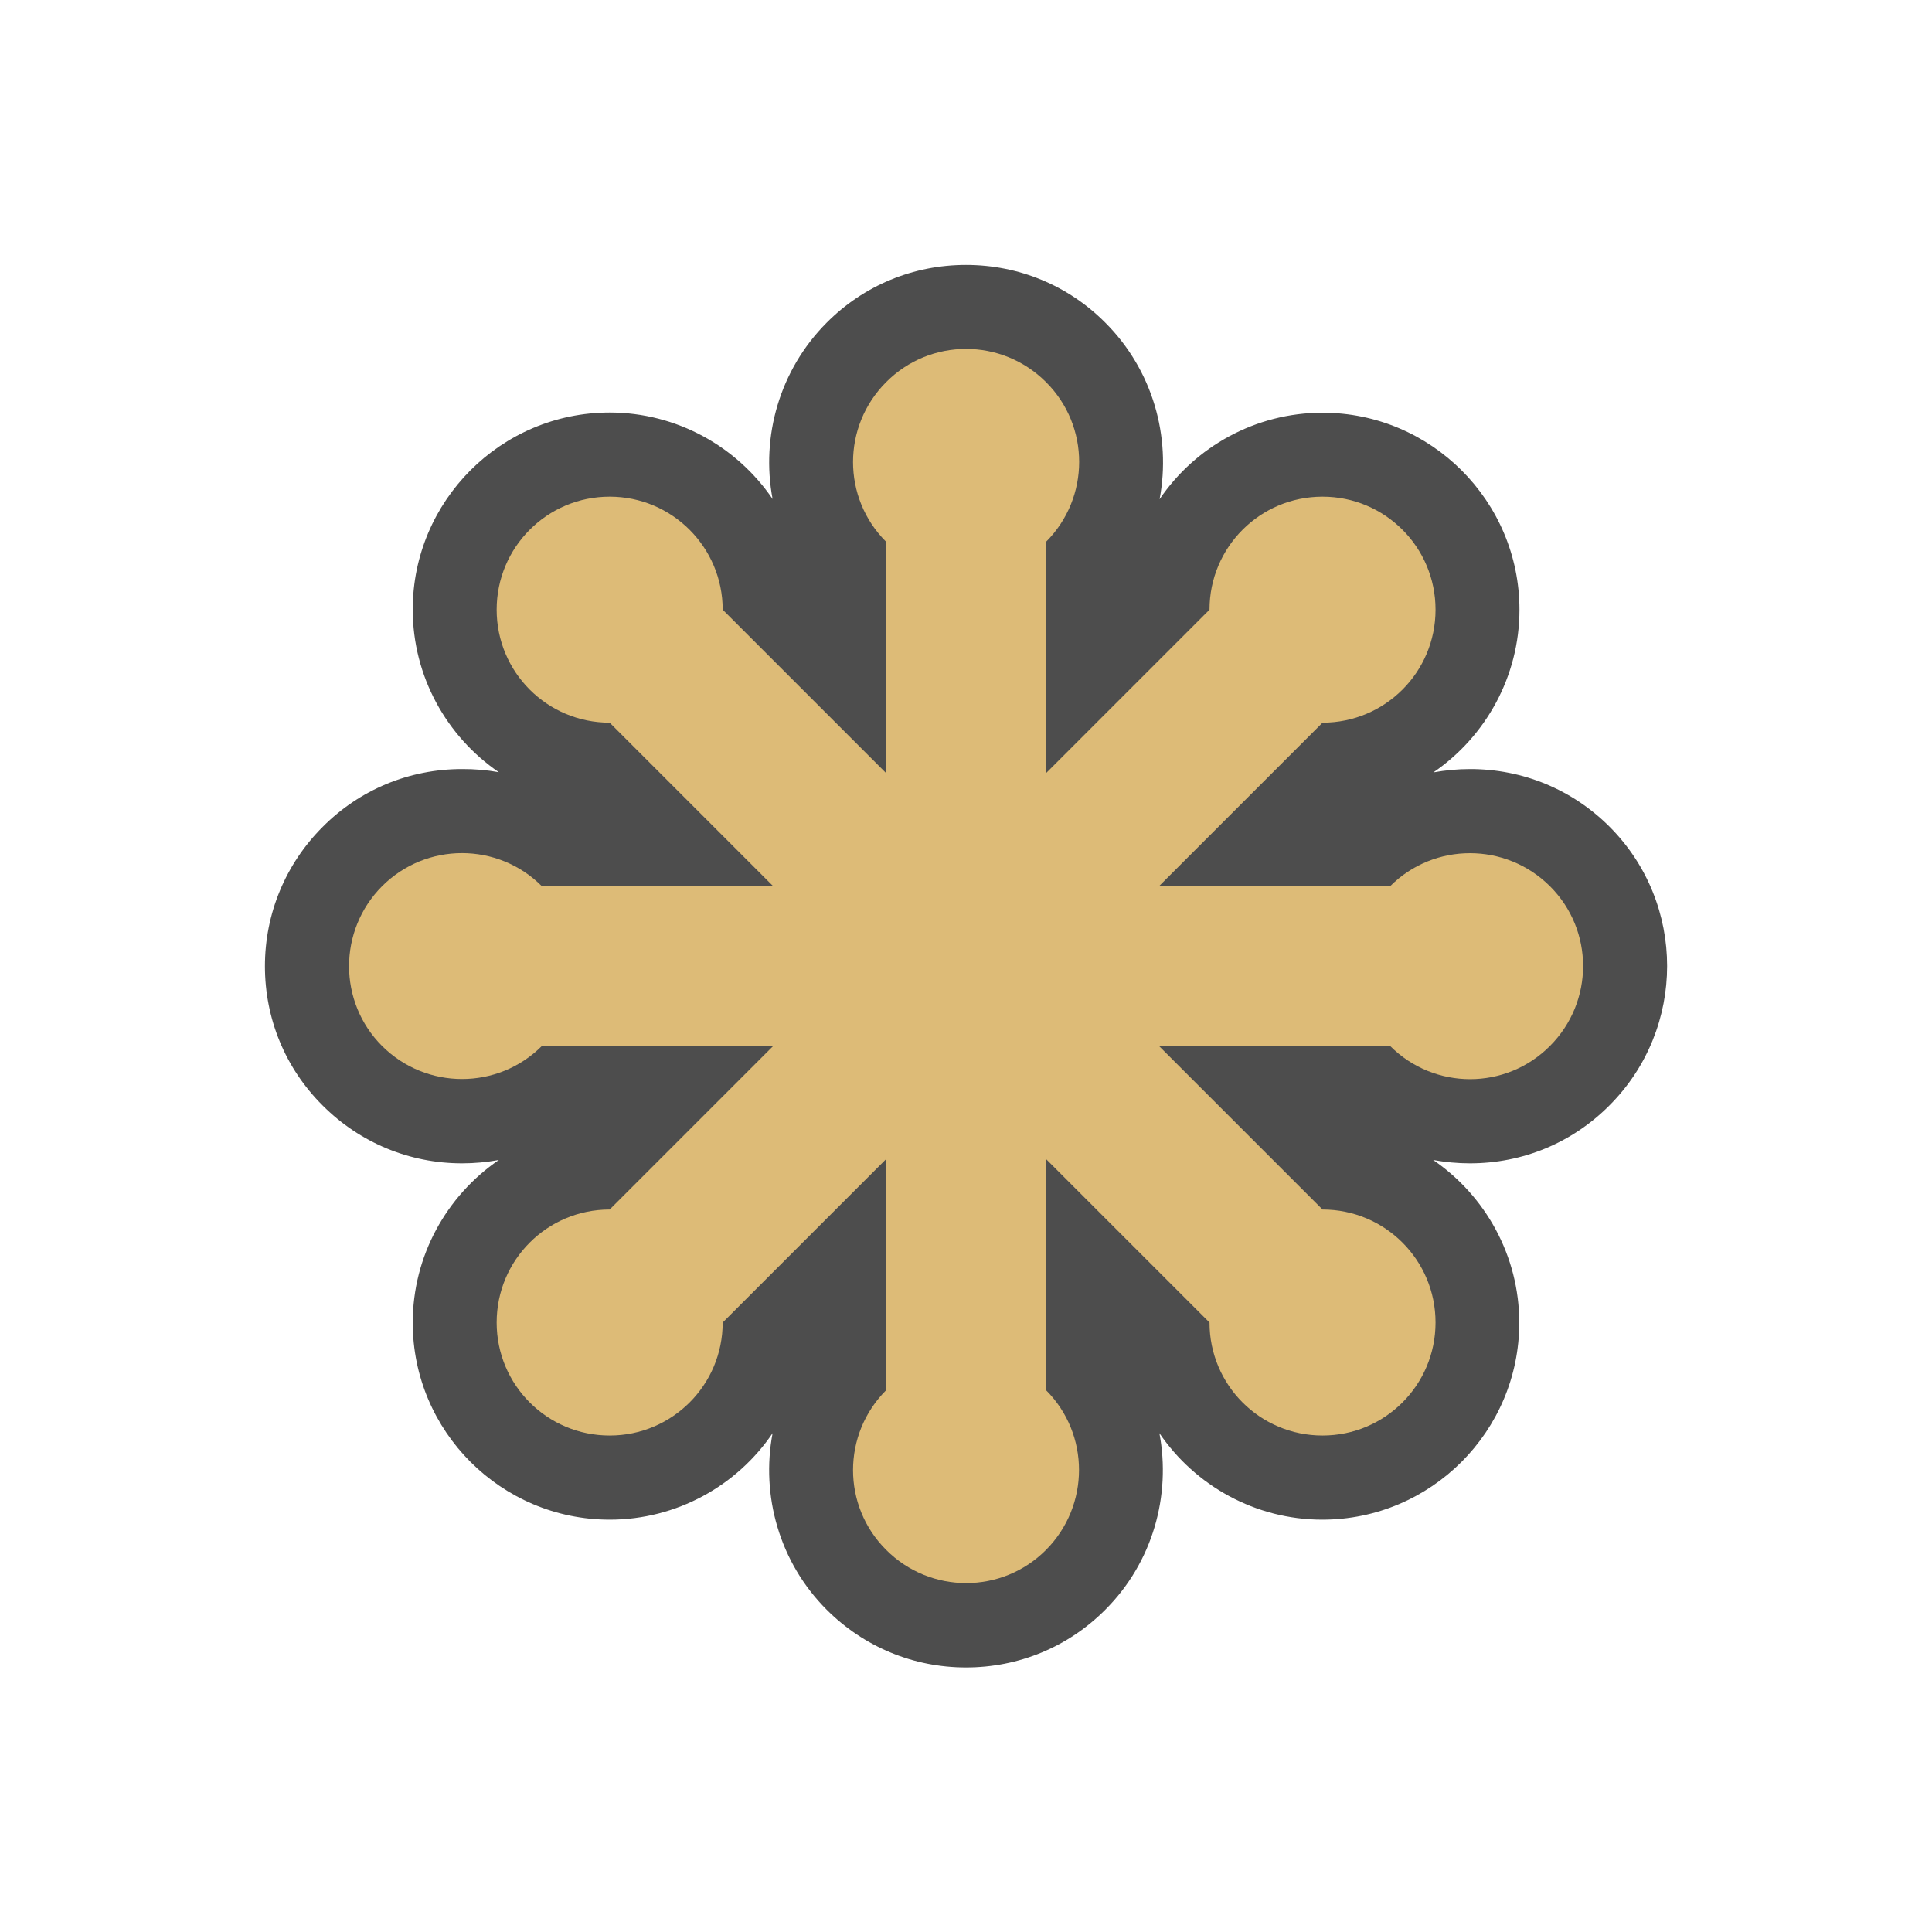
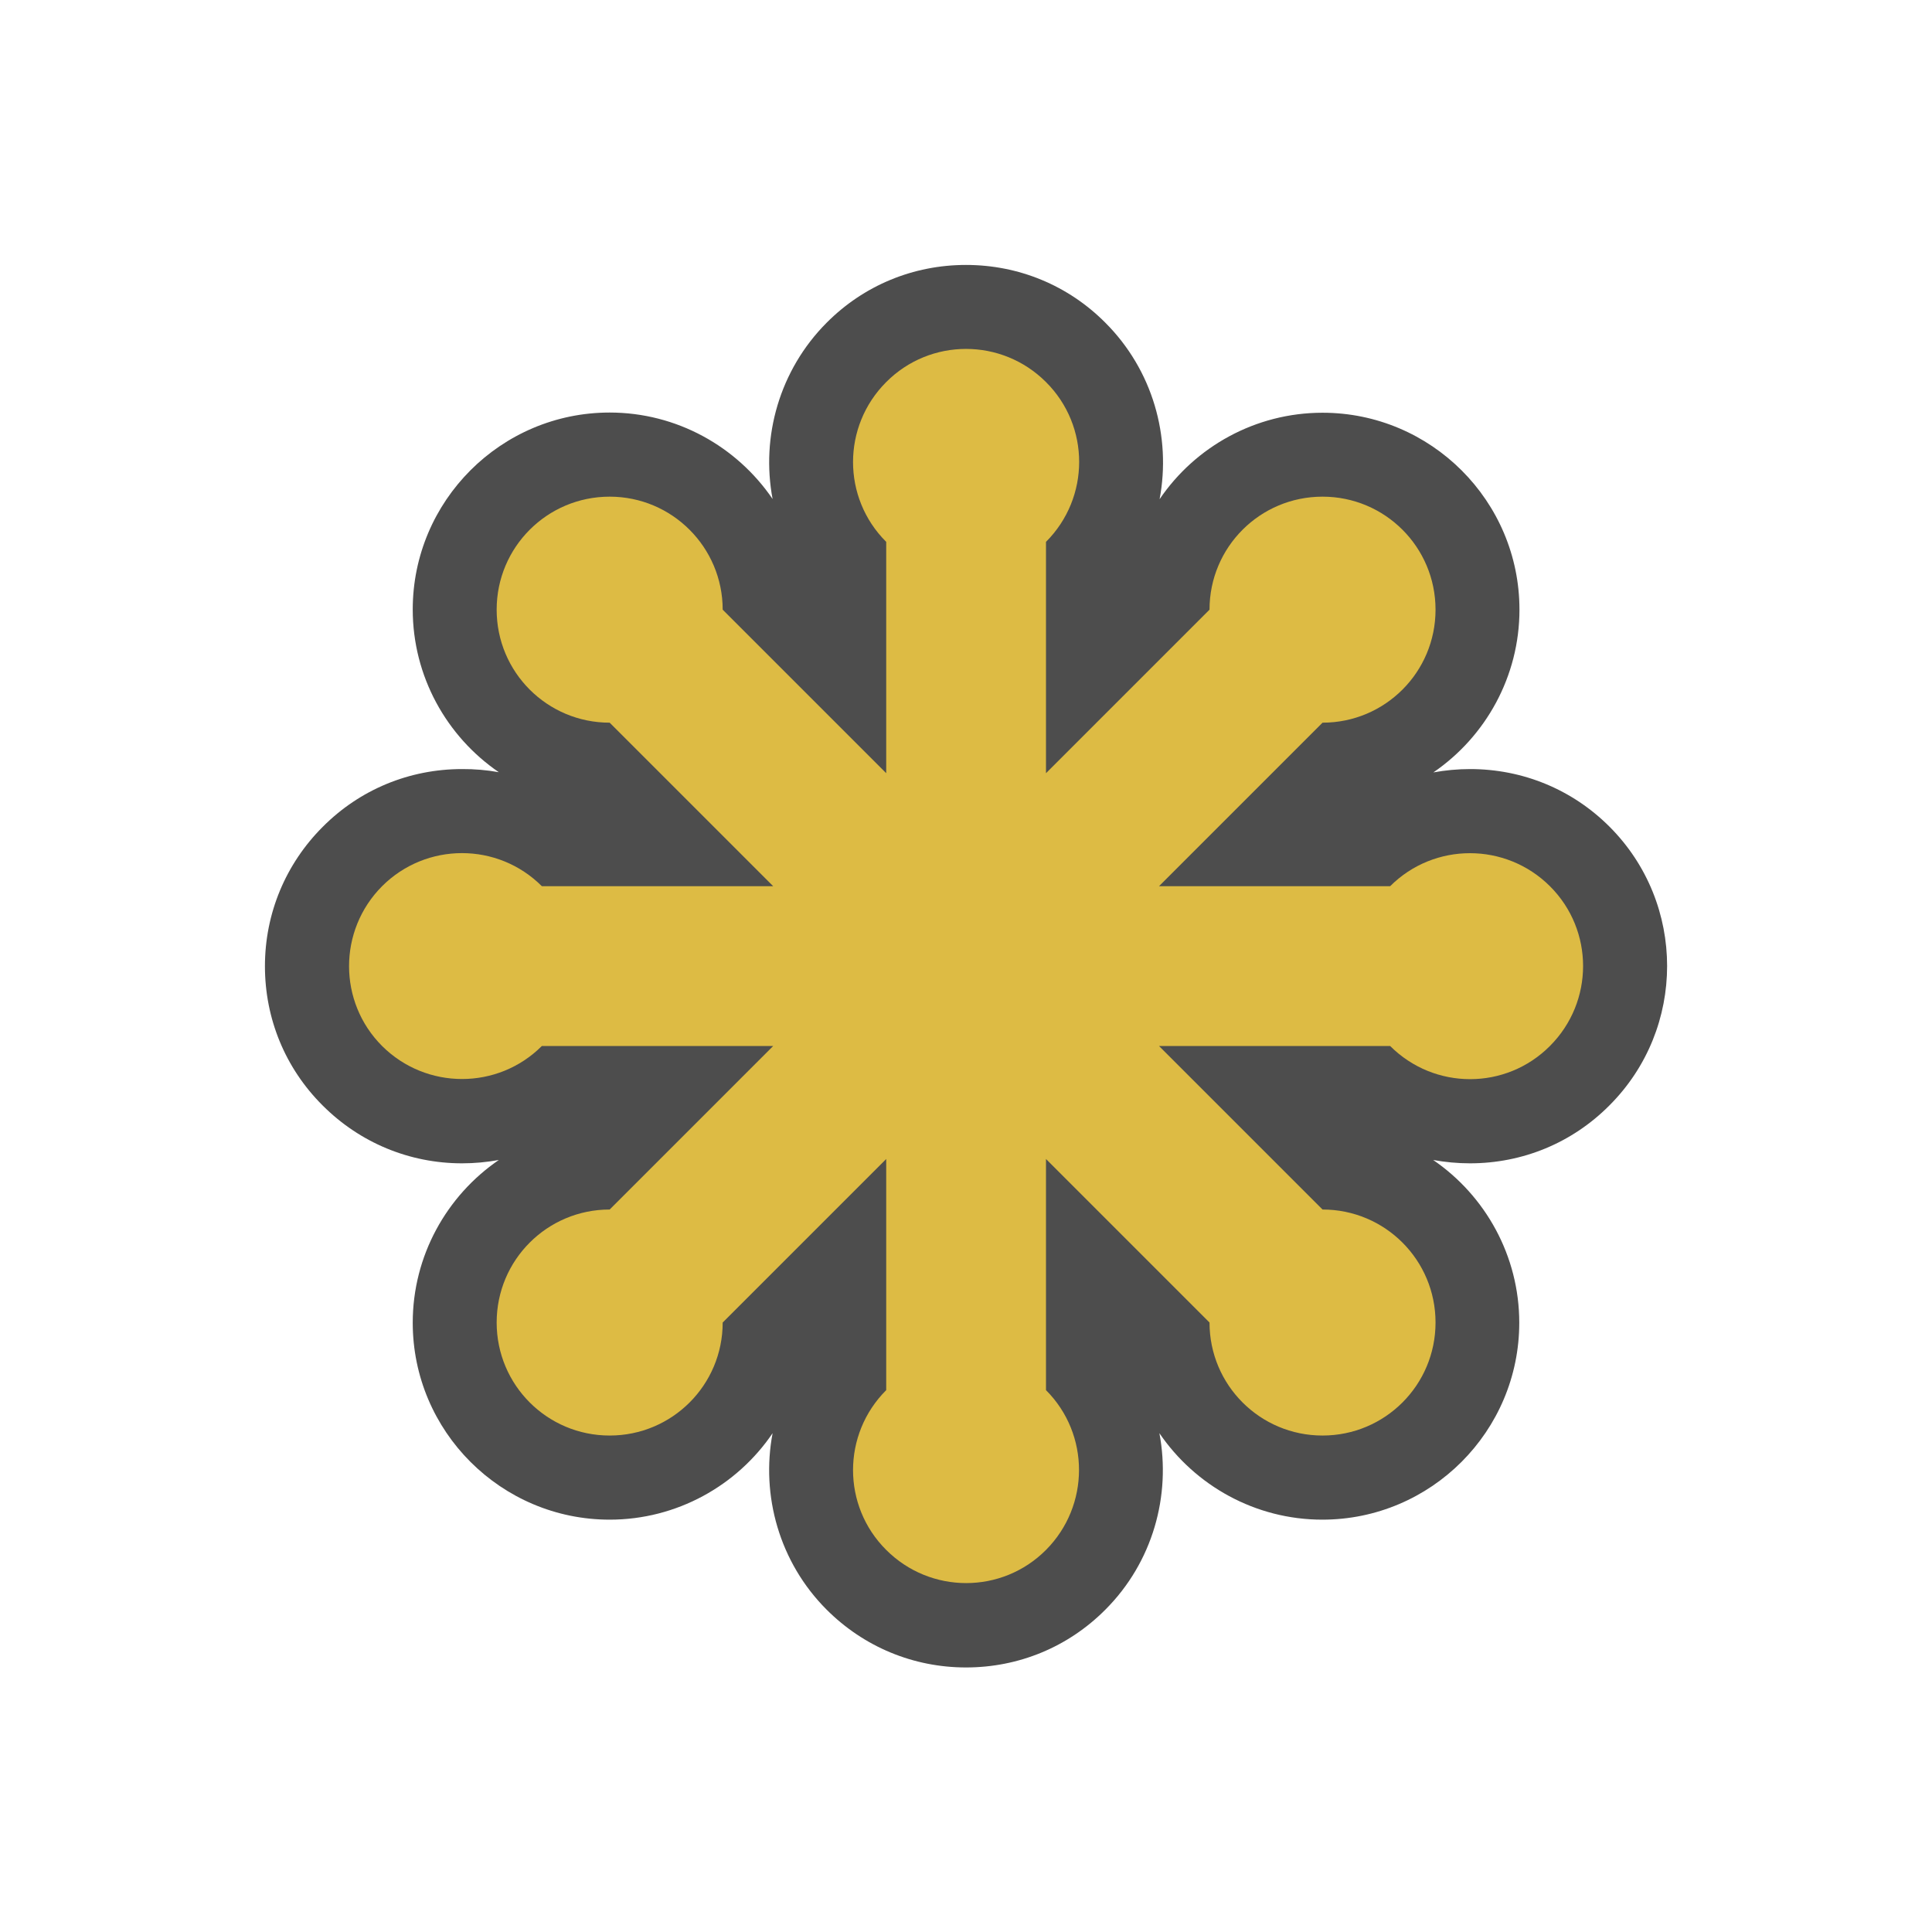
<svg xmlns="http://www.w3.org/2000/svg" width="96" height="96" viewBox="0 0 9.83 9.83" preserveAspectRatio="xMinYMin" version="1.1" id="svg6">
  <defs id="defs10" />
  <path d="m 8.189,5.624 c 0.391,-0.391 0.391,-1.027 0,-1.418 C 8,4.017 7.748,3.913 7.48,3.913 c -0.064,0 -0.126,0.006 -0.187,0.017 0.266,-0.182 0.438,-0.488 0.438,-0.828 0,-0.553 -0.45,-1.002 -1.002,-1.002 -0.341,0 -0.648,0.173 -0.829,0.44 C 5.96,2.222 5.865,1.883 5.624,1.642 5.435,1.452 5.183,1.348 4.915,1.348 c -0.268,0 -0.52,0.104 -0.709,0.294 C 3.966,1.883 3.871,2.222 3.931,2.539 3.749,2.272 3.443,2.099 3.102,2.099 c -0.553,0 -1.002,0.45 -1.002,1.002 0,0.34 0.172,0.646 0.438,0.828 A 1.018,1.018 0 0 0 2.351,3.913 c -0.268,0 -0.52,0.104 -0.709,0.294 -0.189,0.189 -0.294,0.441 -0.294,0.709 0,0.268 0.104,0.52 0.294,0.709 0.189,0.189 0.441,0.294 0.709,0.294 0.064,0 0.126,-0.006 0.187,-0.017 -0.266,0.182 -0.438,0.488 -0.438,0.828 0,0.553 0.45,1.002 1.002,1.002 0.341,0 0.648,-0.173 0.829,-0.44 -0.06,0.317 0.034,0.657 0.275,0.898 0.189,0.189 0.441,0.294 0.709,0.294 0.268,0 0.52,-0.104 0.709,-0.294 0.241,-0.241 0.335,-0.58 0.275,-0.898 0.182,0.267 0.488,0.44 0.829,0.44 0.553,0 1.002,-0.45 1.002,-1.002 0,-0.34 -0.172,-0.646 -0.438,-0.828 0.061,0.011 0.124,0.017 0.187,0.017 0.268,0 0.52,-0.104 0.709,-0.294" id="path2" style="stroke-width:0.028;fill:#4d4d4d" />
-   <path d="m 7.886,4.509 c -0.225,-0.224 -0.589,-0.224 -0.813,0 H 5.897 l 0.832,-0.832 c 0.318,0 0.575,-0.257 0.575,-0.575 0,-0.318 -0.257,-0.575 -0.575,-0.575 -0.318,0 -0.575,0.257 -0.575,0.575 L 5.322,3.934 V 2.757 c 0.225,-0.225 0.225,-0.589 0,-0.813 -0.225,-0.225 -0.589,-0.225 -0.813,0 -0.225,0.225 -0.225,0.589 0,0.813 v 1.177 l -0.832,-0.832 c 0,-0.317 -0.257,-0.575 -0.575,-0.575 -0.318,0 -0.575,0.257 -0.575,0.575 0,0.318 0.257,0.575 0.575,0.575 l 0.832,0.832 H 2.757 c -0.225,-0.225 -0.589,-0.224 -0.813,0 -0.224,0.225 -0.224,0.589 0,0.813 0.225,0.224 0.589,0.224 0.813,0 H 3.934 L 3.102,6.154 c -0.318,0 -0.575,0.257 -0.575,0.575 0,0.318 0.257,0.575 0.575,0.575 0.318,0 0.575,-0.257 0.575,-0.575 l 0.832,-0.832 V 7.073 c -0.225,0.225 -0.225,0.589 0,0.813 0.225,0.225 0.589,0.225 0.813,0 0.224,-0.225 0.224,-0.589 0,-0.813 V 5.897 l 0.832,0.832 c 0,0.318 0.257,0.575 0.575,0.575 0.318,0 0.575,-0.257 0.575,-0.575 0,-0.318 -0.257,-0.575 -0.575,-0.575 L 5.897,5.322 H 7.073 c 0.225,0.225 0.589,0.225 0.813,0 0.225,-0.225 0.225,-0.589 0,-0.813" fill="#ddbb77" id="path4" style="stroke-width:0.028" />
+   <path d="m 7.886,4.509 c -0.225,-0.224 -0.589,-0.224 -0.813,0 H 5.897 l 0.832,-0.832 c 0.318,0 0.575,-0.257 0.575,-0.575 0,-0.318 -0.257,-0.575 -0.575,-0.575 -0.318,0 -0.575,0.257 -0.575,0.575 L 5.322,3.934 V 2.757 c 0.225,-0.225 0.225,-0.589 0,-0.813 -0.225,-0.225 -0.589,-0.225 -0.813,0 -0.225,0.225 -0.225,0.589 0,0.813 v 1.177 l -0.832,-0.832 c 0,-0.317 -0.257,-0.575 -0.575,-0.575 -0.318,0 -0.575,0.257 -0.575,0.575 0,0.318 0.257,0.575 0.575,0.575 l 0.832,0.832 H 2.757 c -0.225,-0.225 -0.589,-0.224 -0.813,0 -0.224,0.225 -0.224,0.589 0,0.813 0.225,0.224 0.589,0.224 0.813,0 H 3.934 L 3.102,6.154 c -0.318,0 -0.575,0.257 -0.575,0.575 0,0.318 0.257,0.575 0.575,0.575 0.318,0 0.575,-0.257 0.575,-0.575 l 0.832,-0.832 V 7.073 c -0.225,0.225 -0.225,0.589 0,0.813 0.225,0.225 0.589,0.225 0.813,0 0.224,-0.225 0.224,-0.589 0,-0.813 V 5.897 l 0.832,0.832 c 0,0.318 0.257,0.575 0.575,0.575 0.318,0 0.575,-0.257 0.575,-0.575 0,-0.318 -0.257,-0.575 -0.575,-0.575 L 5.897,5.322 H 7.073 c 0.225,0.225 0.589,0.225 0.813,0 0.225,-0.225 0.225,-0.589 0,-0.813" fill="#ddbb44" id="path4" style="stroke-width:0.028" />
</svg>
